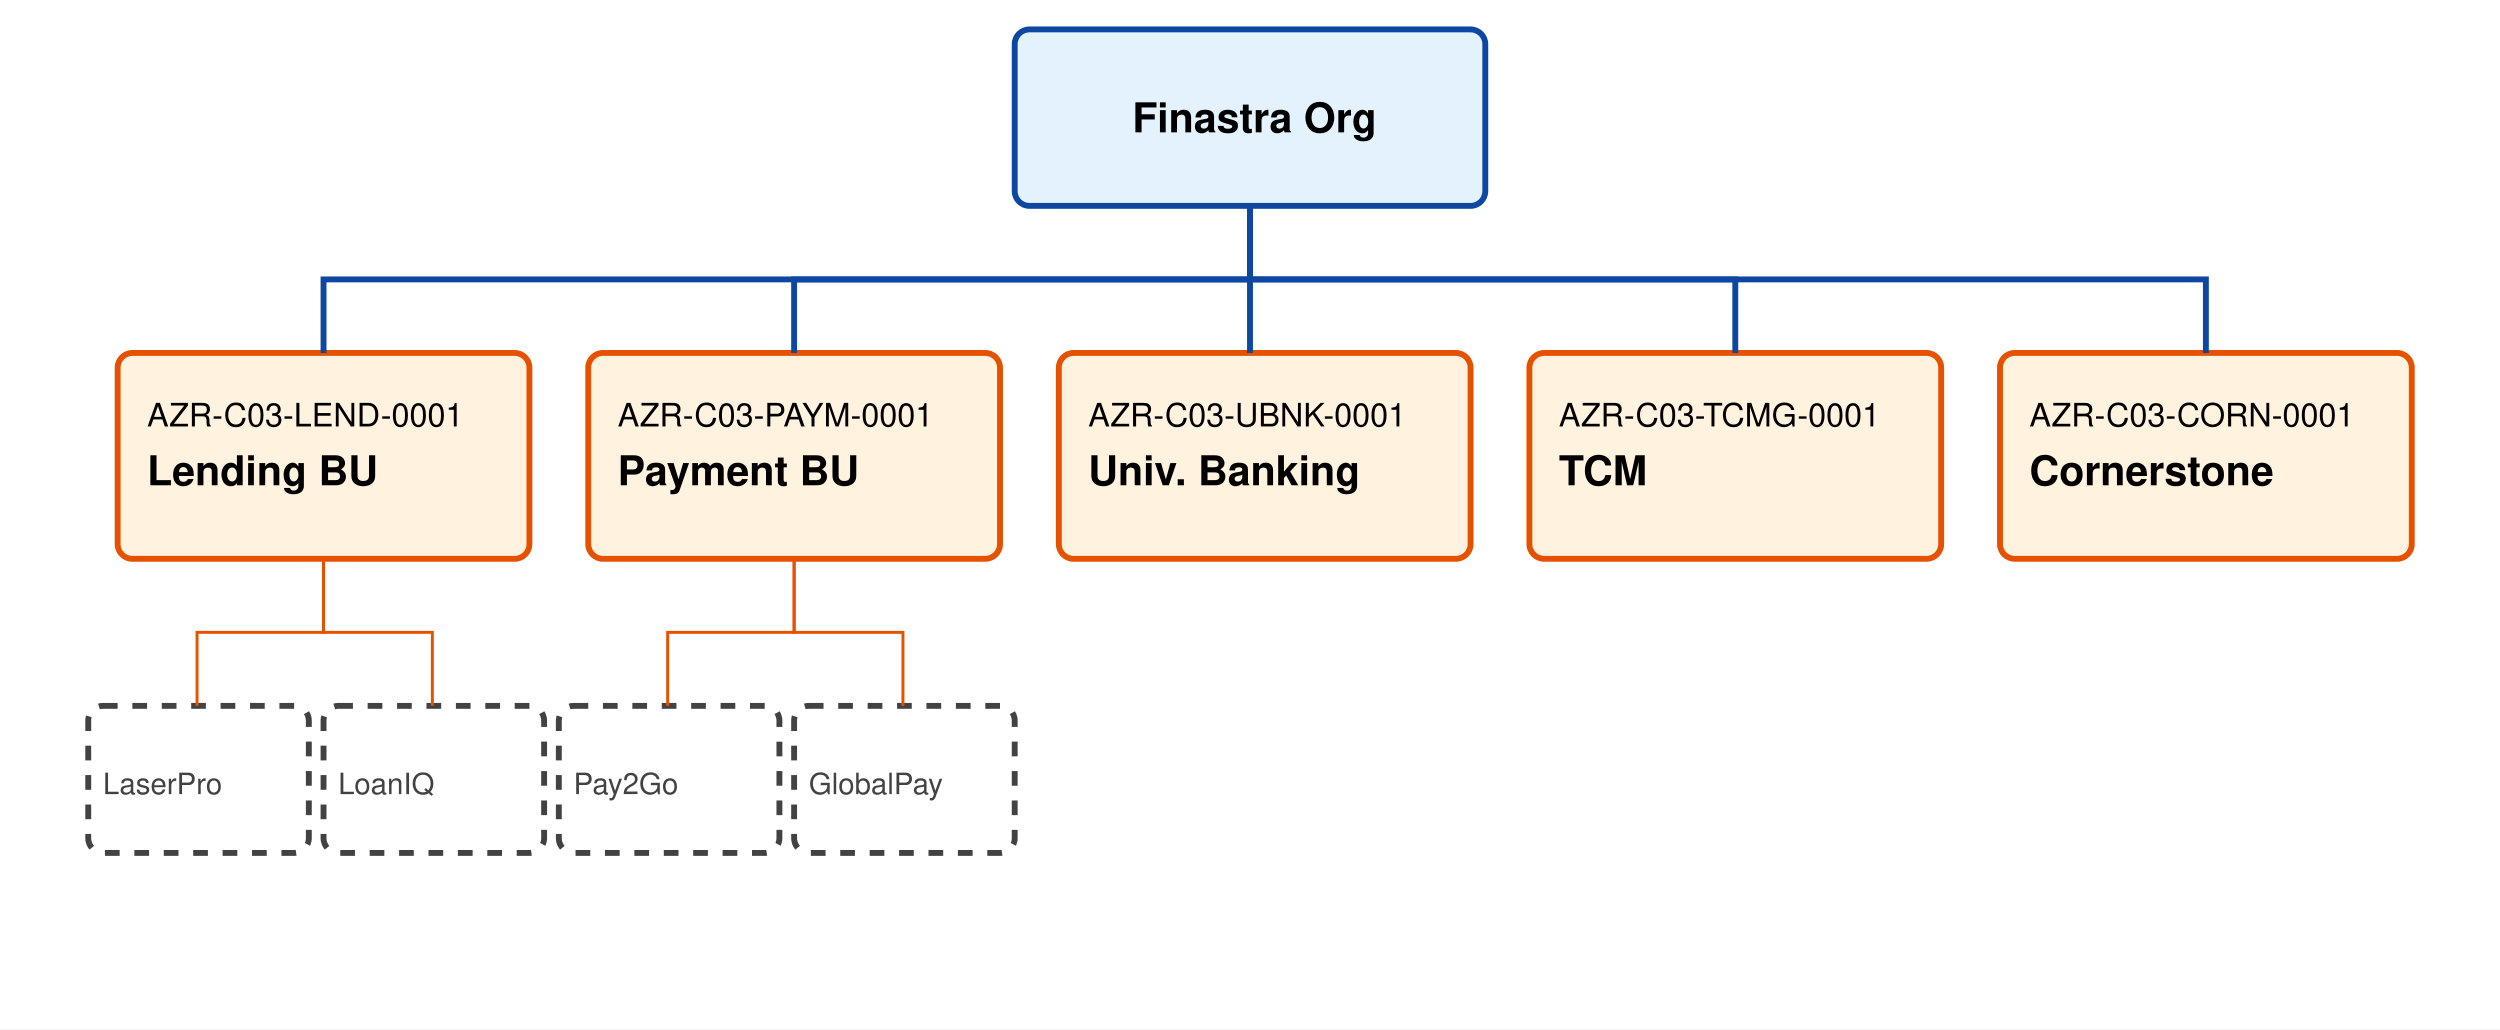
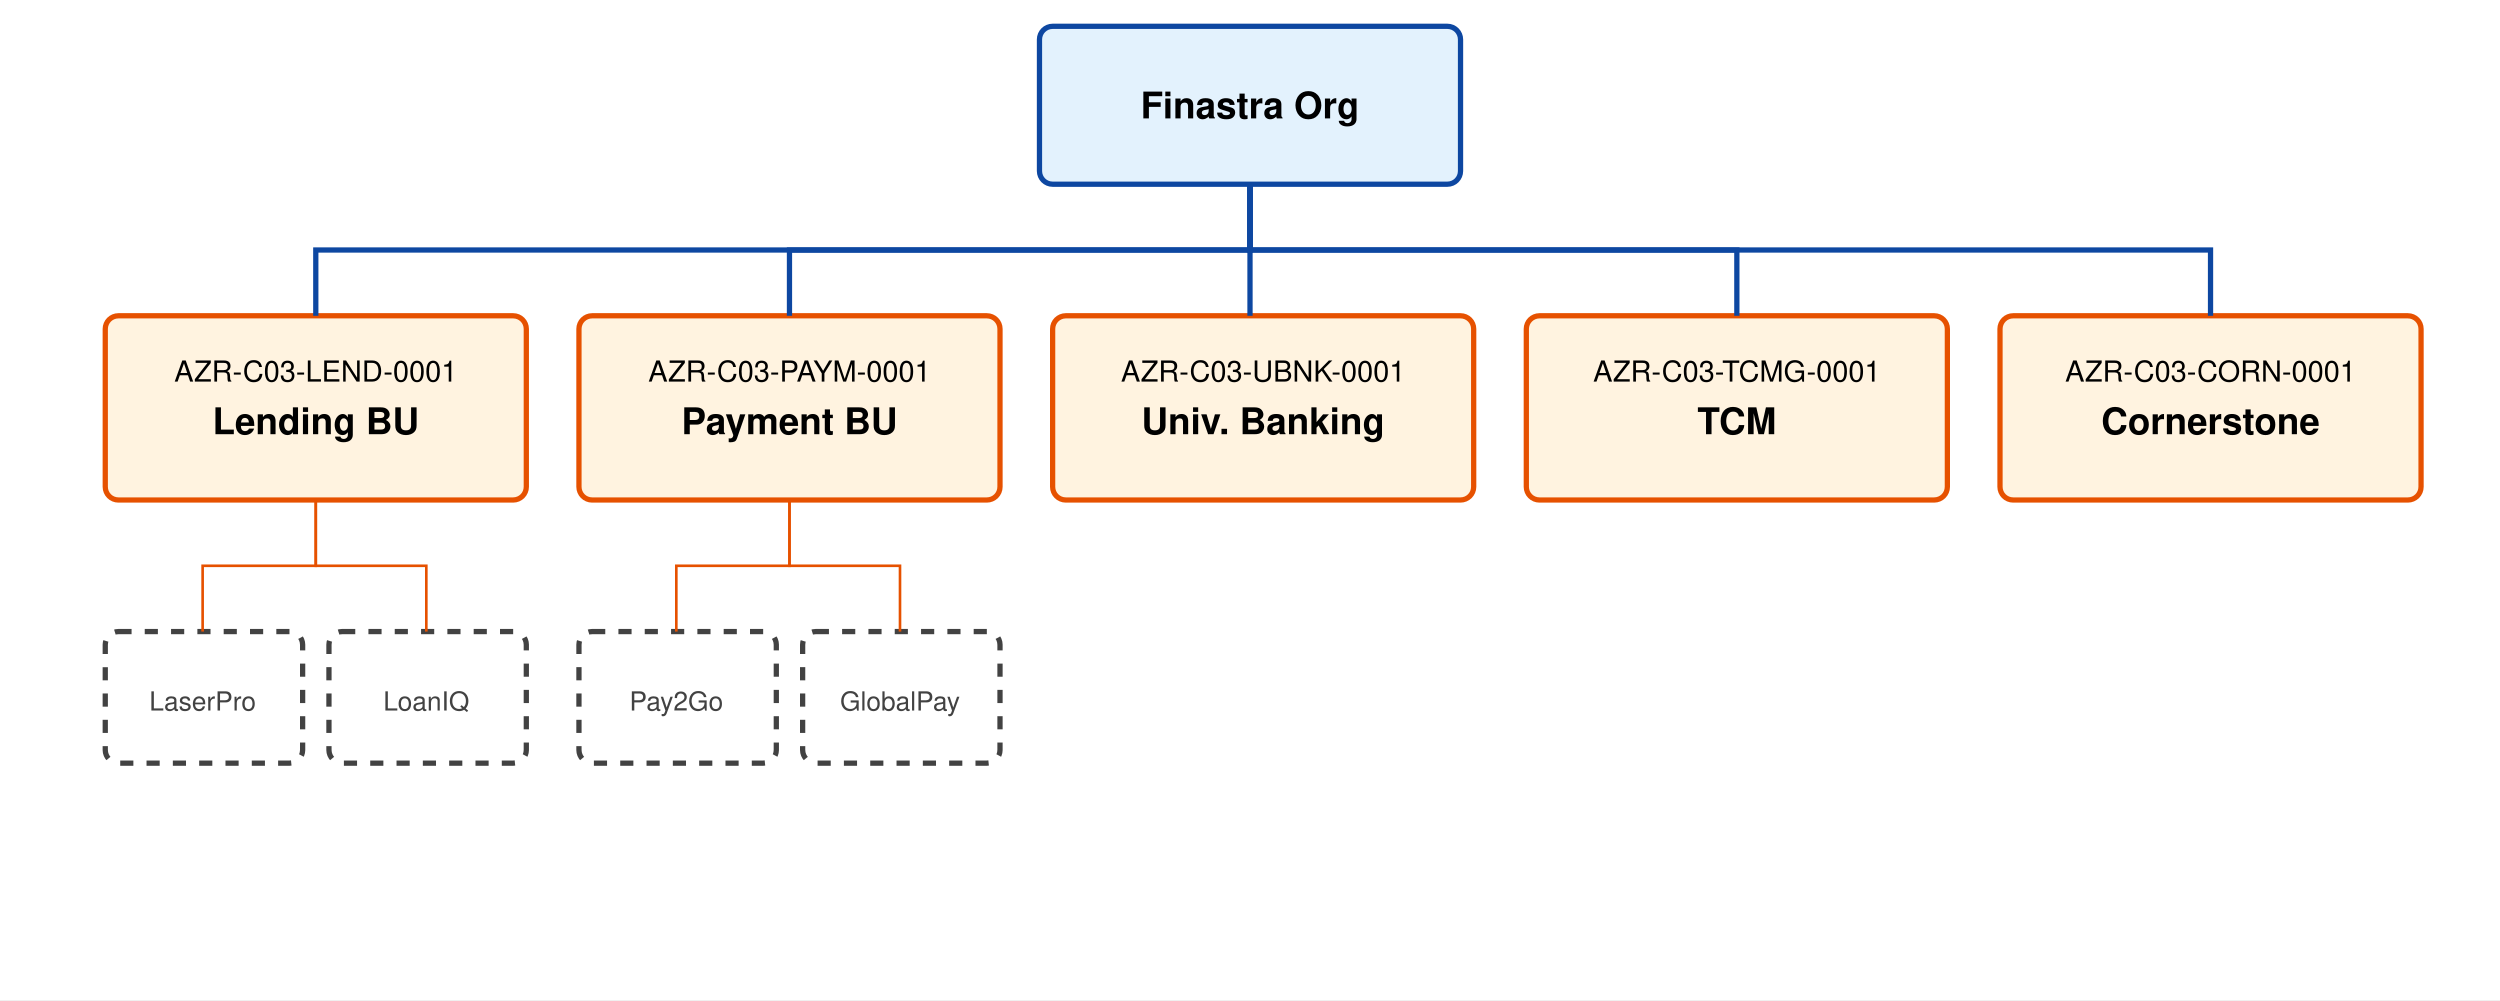
- <svg xmlns="http://www.w3.org/2000/svg" width="850" height="350" viewBox="0 0 850 350">
+ <svg xmlns="http://www.w3.org/2000/svg" width="950" height="380" viewBox="0 0 950 380">
  <defs>
    <style type="text/css">
-       .label-bold { font-family: Helvetica, Arial, sans-serif; font-weight: bold; font-size: 14px; fill: #000; }
-       .label-small { font-family: Helvetica, Arial, sans-serif; font-size: 11px; fill: #000; }
-       .product-label { font-family: Helvetica, Arial, sans-serif; font-size: 10px; fill: #424242; }
+       .label-bold { font-family: Helvetica, Arial, sans-serif; font-weight: bold; font-size: 14px; fill: #000; text-anchor: middle; }
+       .label-small { font-family: Helvetica, Arial, sans-serif; font-size: 11px; fill: #000; text-anchor: middle; }
+       .product-label { font-family: Helvetica, Arial, sans-serif; font-size: 10px; fill: #424242; text-anchor: middle; }
    </style>
  </defs>
-   <rect width="850" height="350" fill="#fff" />
-   <rect x="345" y="10" width="160" height="60" rx="5" fill="#e3f2fd" stroke="#0d47a1" stroke-width="2" />
-   <text x="385" y="45" class="label-bold">Finastra Org</text>
-   <rect x="40" y="120" width="140" height="70" rx="5" fill="#fff3e0" stroke="#e65100" stroke-width="2" />
-   <text x="50" y="145" class="label-small">AZR-C03-LEND-0001</text>
-   <text x="50" y="165" class="label-bold">Lending BU</text>
-   <rect x="200" y="120" width="140" height="70" rx="5" fill="#fff3e0" stroke="#e65100" stroke-width="2" />
-   <text x="210" y="145" class="label-small">AZR-C03-PAYM-0001</text>
-   <text x="210" y="165" class="label-bold">Payment BU</text>
-   <rect x="360" y="120" width="140" height="70" rx="5" fill="#fff3e0" stroke="#e65100" stroke-width="2" />
-   <text x="370" y="145" class="label-small">AZR-C03-UBNK-0001</text>
-   <text x="370" y="165" class="label-bold">Univ. Banking</text>
-   <rect x="520" y="120" width="140" height="70" rx="5" fill="#fff3e0" stroke="#e65100" stroke-width="2" />
-   <text x="530" y="145" class="label-small">AZR-C03-TCMG-0001</text>
-   <text x="530" y="165" class="label-bold">TCM</text>
-   <rect x="680" y="120" width="140" height="70" rx="5" fill="#fff3e0" stroke="#e65100" stroke-width="2" />
-   <text x="690" y="145" class="label-small">AZR-C03-CORN-0001</text>
-   <text x="690" y="165" class="label-bold">Cornerstone</text>
-   <path d="M 425 70 L 425 95 L 110 95 L 110 120" fill="none" stroke="#0d47a1" stroke-width="2" />
-   <path d="M 425 70 L 425 95 L 270 95 L 270 120" fill="none" stroke="#0d47a1" stroke-width="2" />
-   <path d="M 425 70 L 425 120" fill="none" stroke="#0d47a1" stroke-width="2" />
-   <path d="M 425 70 L 425 95 L 590 95 L 590 120" fill="none" stroke="#0d47a1" stroke-width="2" />
-   <path d="M 425 70 L 425 95 L 750 95 L 750 120" fill="none" stroke="#0d47a1" stroke-width="2" />
-   <rect x="30" y="240" width="75" height="50" rx="5" fill="#fff" stroke="#424242" stroke-width="2" stroke-dasharray="5,5" />
-   <text x="35" y="270" class="product-label">LaserPro</text>
-   <rect x="110" y="240" width="75" height="50" rx="5" fill="#fff" stroke="#424242" stroke-width="2" stroke-dasharray="5,5" />
-   <text x="115" y="270" class="product-label">LoanIQ</text>
-   <path d="M 110 190 L 110 215 L 67 215 L 67 240" fill="none" stroke="#e65100" stroke-width="1" />
-   <path d="M 110 190 L 110 215 L 147 215 L 147 240" fill="none" stroke="#e65100" stroke-width="1" />
-   <rect x="190" y="240" width="75" height="50" rx="5" fill="#fff" stroke="#424242" stroke-width="2" stroke-dasharray="5,5" />
-   <text x="195" y="270" class="product-label">Pay2Go</text>
-   <rect x="270" y="240" width="75" height="50" rx="5" fill="#fff" stroke="#424242" stroke-width="2" stroke-dasharray="5,5" />
-   <text x="275" y="270" class="product-label">GlobalPay</text>
-   <path d="M 270 190 L 270 215 L 227 215 L 227 240" fill="none" stroke="#e65100" stroke-width="1" />
-   <path d="M 270 190 L 270 215 L 307 215 L 307 240" fill="none" stroke="#e65100" stroke-width="1" />
+   <rect width="950" height="380" fill="#fff" />
+   <rect x="395" y="10" width="160" height="60" rx="5" fill="#e3f2fd" stroke="#0d47a1" stroke-width="2" />
+   <text x="475" y="45" class="label-bold">Finastra Org</text>
+   <rect x="40" y="120" width="160" height="70" rx="5" fill="#fff3e0" stroke="#e65100" stroke-width="2" />
+   <text x="120" y="145" class="label-small">AZR-C03-LEND-0001</text>
+   <text x="120" y="165" class="label-bold">Lending BU</text>
+   <rect x="220" y="120" width="160" height="70" rx="5" fill="#fff3e0" stroke="#e65100" stroke-width="2" />
+   <text x="300" y="145" class="label-small">AZR-C03-PAYM-0001</text>
+   <text x="300" y="165" class="label-bold">Payment BU</text>
+   <rect x="400" y="120" width="160" height="70" rx="5" fill="#fff3e0" stroke="#e65100" stroke-width="2" />
+   <text x="480" y="145" class="label-small">AZR-C03-UBNK-0001</text>
+   <text x="480" y="165" class="label-bold">Univ. Banking</text>
+   <rect x="580" y="120" width="160" height="70" rx="5" fill="#fff3e0" stroke="#e65100" stroke-width="2" />
+   <text x="660" y="145" class="label-small">AZR-C03-TCMG-0001</text>
+   <text x="660" y="165" class="label-bold">TCM</text>
+   <rect x="760" y="120" width="160" height="70" rx="5" fill="#fff3e0" stroke="#e65100" stroke-width="2" />
+   <text x="840" y="145" class="label-small">AZR-C03-CORN-0001</text>
+   <text x="840" y="165" class="label-bold">Cornerstone</text>
+   <path d="M 475 70 L 475 95 L 120 95 L 120 120" fill="none" stroke="#0d47a1" stroke-width="2" />
+   <path d="M 475 70 L 475 95 L 300 95 L 300 120" fill="none" stroke="#0d47a1" stroke-width="2" />
+   <path d="M 475 70 L 475 120" fill="none" stroke="#0d47a1" stroke-width="2" />
+   <path d="M 475 70 L 475 95 L 660 95 L 660 120" fill="none" stroke="#0d47a1" stroke-width="2" />
+   <path d="M 475 70 L 475 95 L 840 95 L 840 120" fill="none" stroke="#0d47a1" stroke-width="2" />
+   <rect x="40" y="240" width="75" height="50" rx="5" fill="#fff" stroke="#424242" stroke-width="2" stroke-dasharray="5,5" />
+   <text x="77" y="270" class="product-label">LaserPro</text>
+   <rect x="125" y="240" width="75" height="50" rx="5" fill="#fff" stroke="#424242" stroke-width="2" stroke-dasharray="5,5" />
+   <text x="162" y="270" class="product-label">LoanIQ</text>
+   <path d="M 120 190 L 120 215 L 77 215 L 77 240" fill="none" stroke="#e65100" stroke-width="1" />
+   <path d="M 120 190 L 120 215 L 162 215 L 162 240" fill="none" stroke="#e65100" stroke-width="1" />
+   <rect x="220" y="240" width="75" height="50" rx="5" fill="#fff" stroke="#424242" stroke-width="2" stroke-dasharray="5,5" />
+   <text x="257" y="270" class="product-label">Pay2Go</text>
+   <rect x="305" y="240" width="75" height="50" rx="5" fill="#fff" stroke="#424242" stroke-width="2" stroke-dasharray="5,5" />
+   <text x="342" y="270" class="product-label">GlobalPay</text>
+   <path d="M 300 190 L 300 215 L 257 215 L 257 240" fill="none" stroke="#e65100" stroke-width="1" />
+   <path d="M 300 190 L 300 215 L 342 215 L 342 240" fill="none" stroke="#e65100" stroke-width="1" />
</svg>
